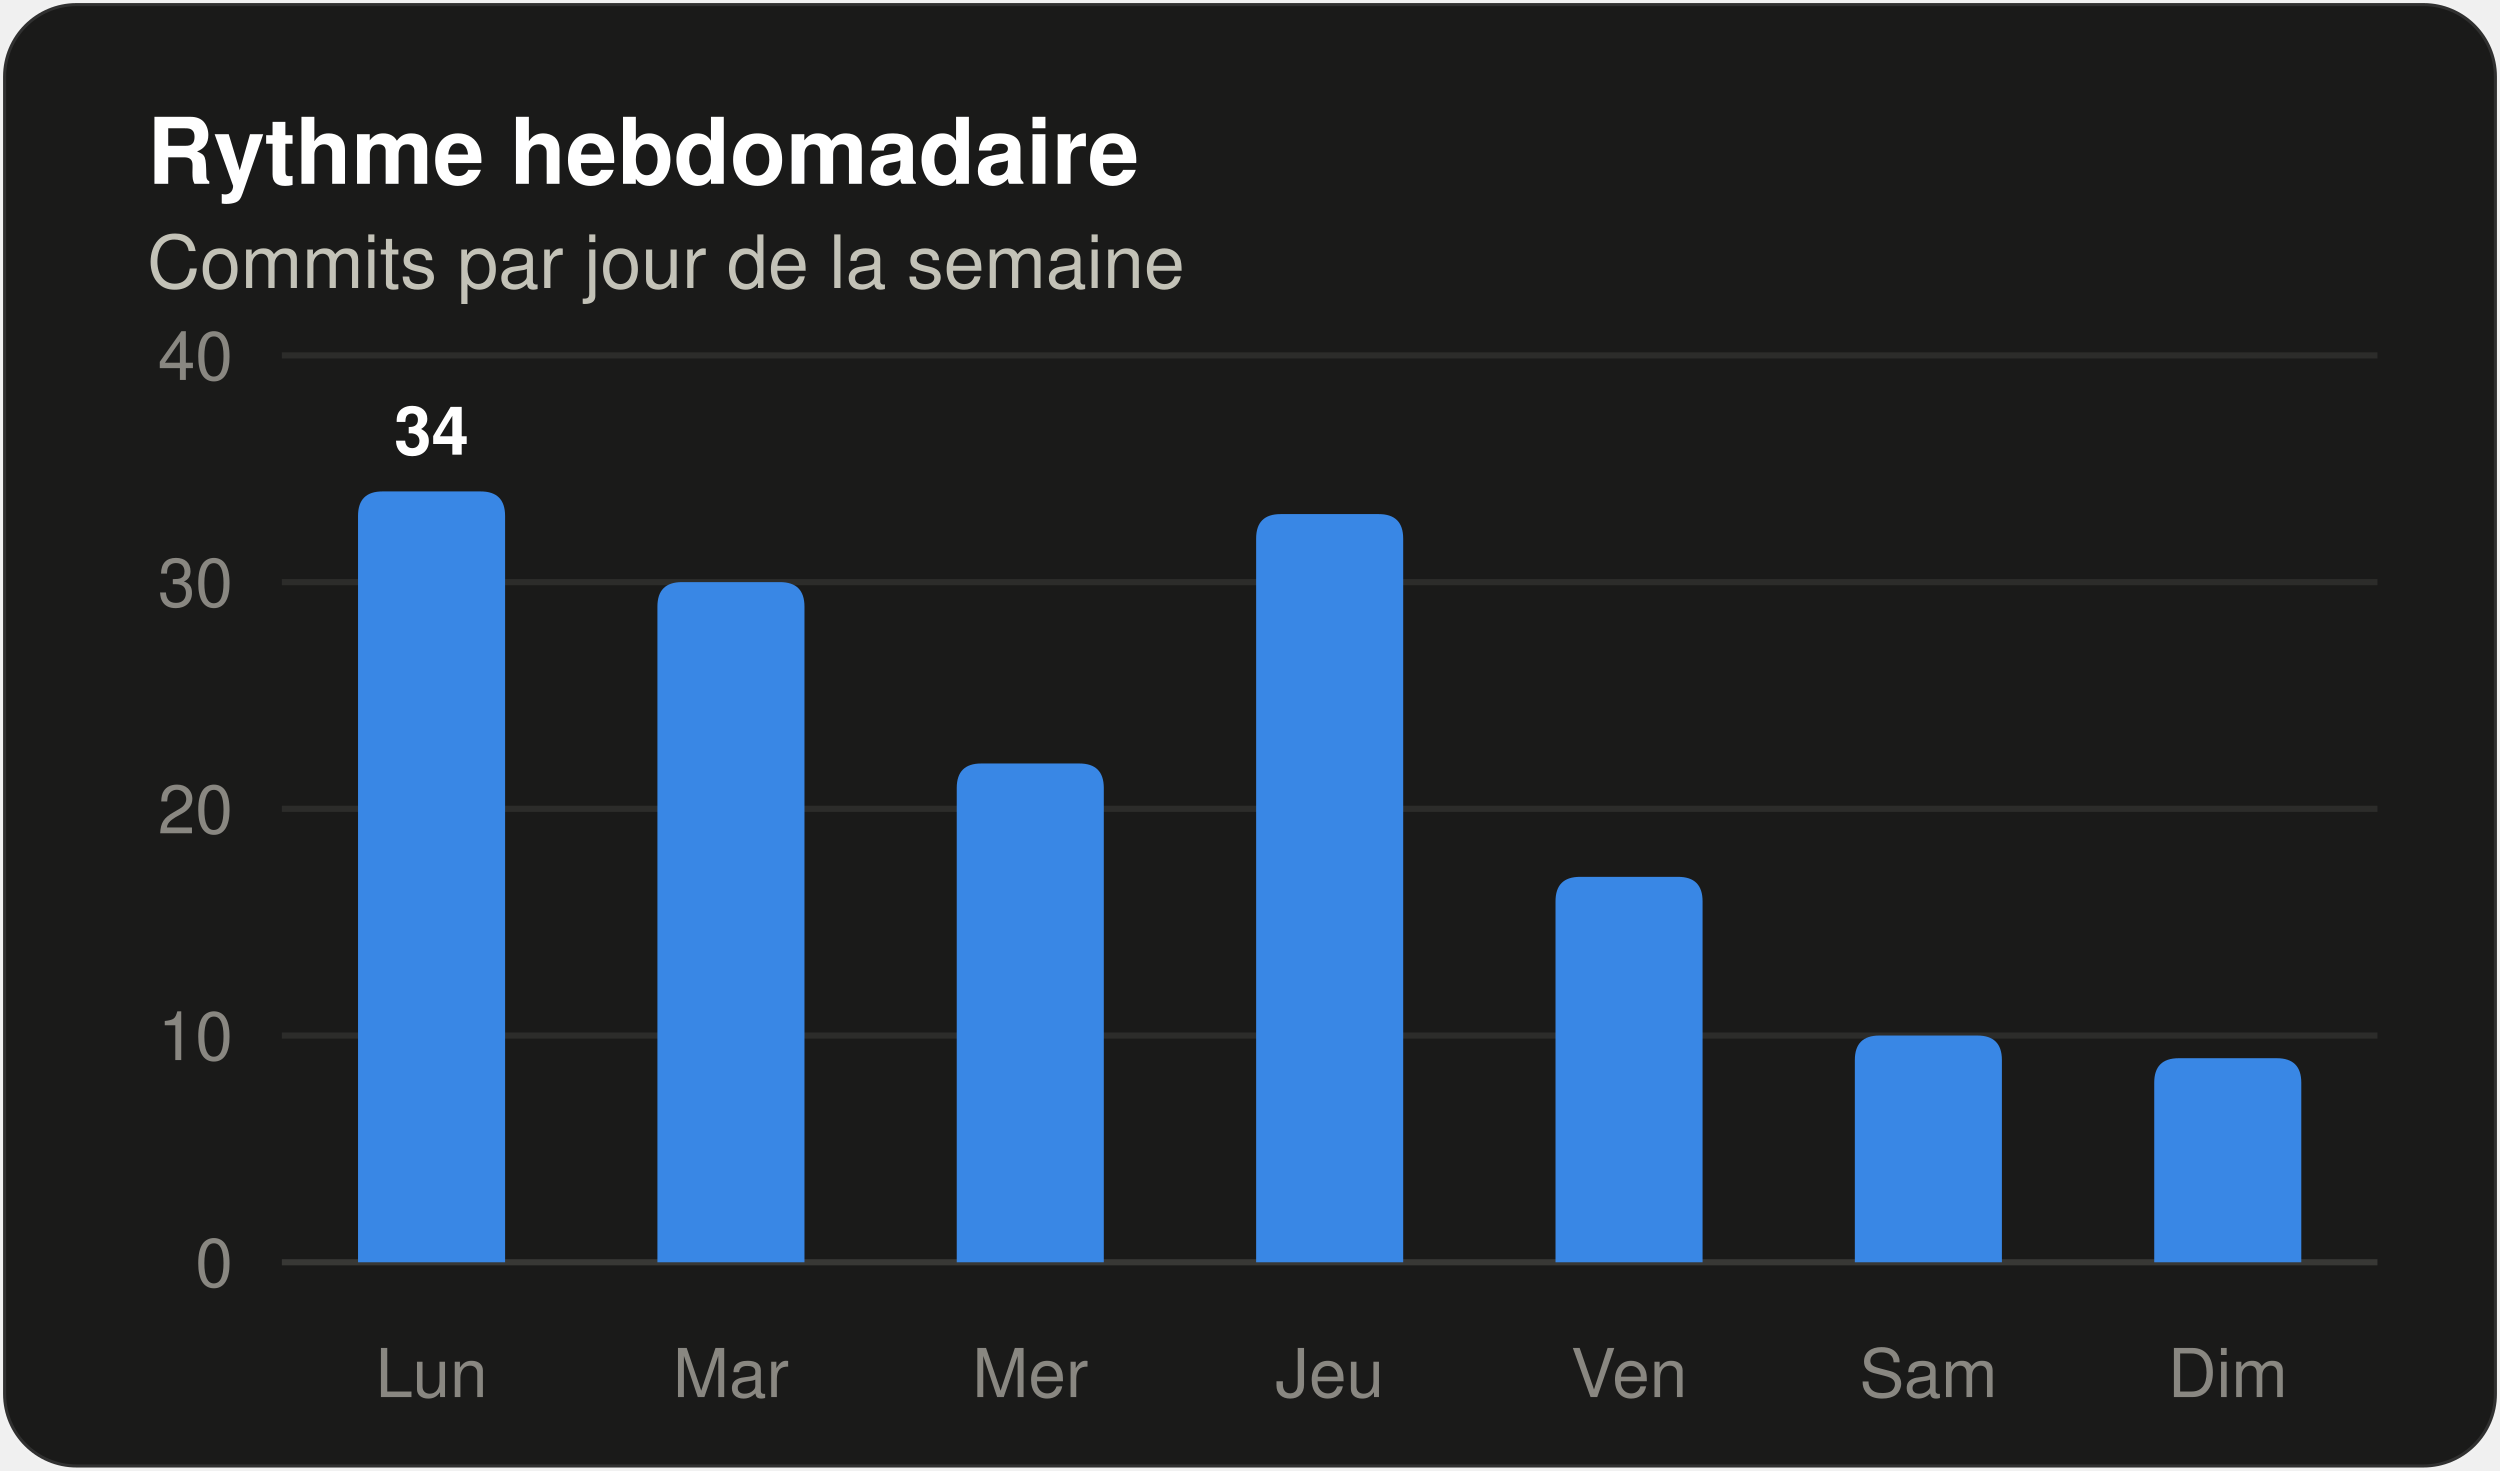
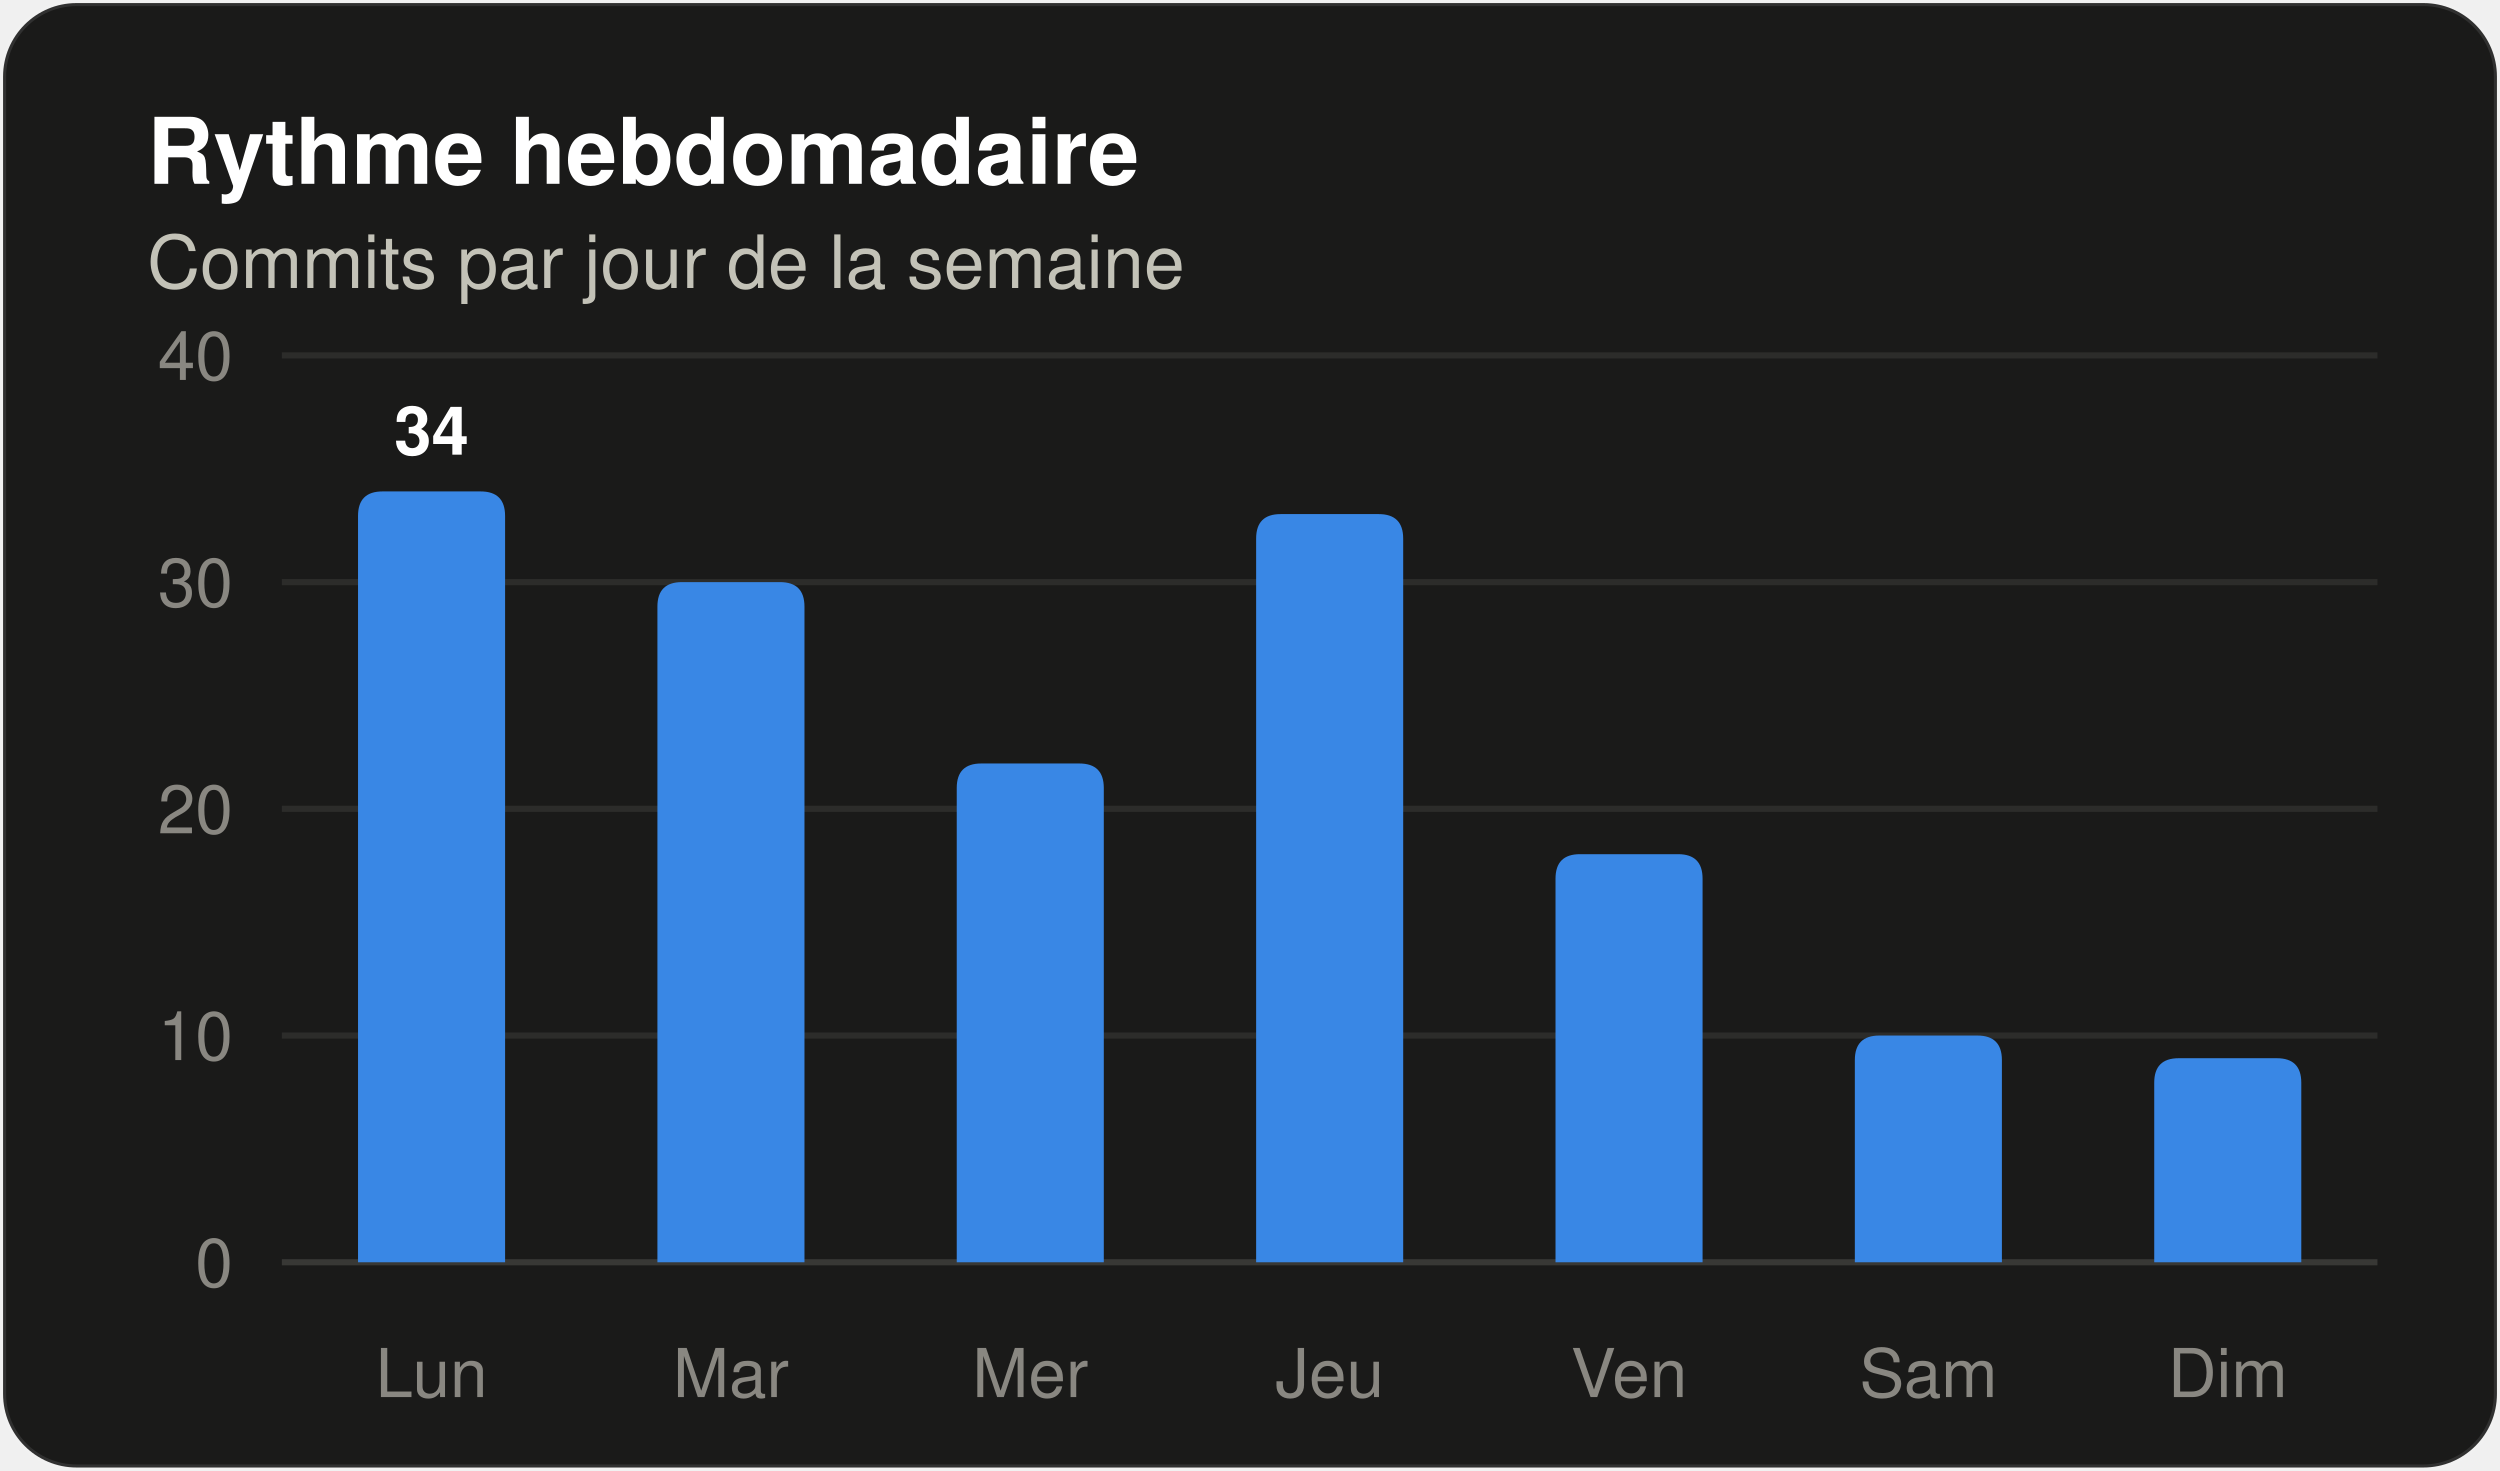
<svg xmlns="http://www.w3.org/2000/svg" width="408" height="240" viewBox="0 0 408 240" role="img" aria-label="Histogramme des commits par jour de la semaine" font-family="system-ui, 'Segoe UI', Ubuntu, Helvetica, Arial, sans-serif">
  <rect x="0.5" y="0.5" width="407" height="239" rx="12" fill="#1a1a19" stroke="rgba(255,255,255,0.10)" />
  <text x="24" y="30" font-size="15" fill="#ffffff" font-weight="600">Rythme hebdomadaire</text>
  <text x="24" y="47" font-size="12" fill="#c3c2b7">Commits par jour de la semaine</text>
  <line x1="46" y1="206.0" x2="388" y2="206.0" stroke="#383835" stroke-width="1" />
  <text x="38" y="210" font-size="11" fill="#898781" text-anchor="end" font-variant-numeric="tabular-nums">0</text>
  <line x1="46" y1="169.0" x2="388" y2="169.0" stroke="#2c2c2a" stroke-width="1" />
  <text x="38" y="173" font-size="11" fill="#898781" text-anchor="end" font-variant-numeric="tabular-nums">10</text>
  <line x1="46" y1="132.0" x2="388" y2="132.0" stroke="#2c2c2a" stroke-width="1" />
  <text x="38" y="136" font-size="11" fill="#898781" text-anchor="end" font-variant-numeric="tabular-nums">20</text>
  <line x1="46" y1="95.0" x2="388" y2="95.0" stroke="#2c2c2a" stroke-width="1" />
  <text x="38" y="99" font-size="11" fill="#898781" text-anchor="end" font-variant-numeric="tabular-nums">30</text>
  <line x1="46" y1="58.0" x2="388" y2="58.0" stroke="#2c2c2a" stroke-width="1" />
  <text x="38" y="62" font-size="11" fill="#898781" text-anchor="end" font-variant-numeric="tabular-nums">40</text>
  <path d="M 58.43 206.00 V 84.20 Q 58.43 80.20 62.43 80.20 H 78.43 Q 82.43 80.20 82.43 84.20 V 206.00 Z" fill="#3987e5" />
  <text x="70.429" y="74.2" font-size="11" fill="#ffffff" font-weight="600" text-anchor="middle">34</text>
  <text x="70.429" y="228" font-size="11" fill="#898781" text-anchor="middle">Lun</text>
  <path d="M 107.29 206.00 V 99.00 Q 107.29 95.00 111.29 95.00 H 127.29 Q 131.29 95.00 131.29 99.00 V 206.00 Z" fill="#3987e5" />
  <text x="119.286" y="228" font-size="11" fill="#898781" text-anchor="middle">Mar</text>
  <path d="M 156.14 206.00 V 128.60 Q 156.14 124.60 160.14 124.60 H 176.14 Q 180.14 124.60 180.14 128.60 V 206.00 Z" fill="#3987e5" />
  <text x="168.143" y="228" font-size="11" fill="#898781" text-anchor="middle">Mer</text>
  <path d="M 205.00 206.00 V 87.90 Q 205.00 83.90 209.00 83.90 H 225.00 Q 229.00 83.90 229.00 87.90 V 206.00 Z" fill="#3987e5" />
  <text x="217" y="228" font-size="11" fill="#898781" text-anchor="middle">Jeu</text>
-   <path d="M 253.86 206.00 V 147.10 Q 253.86 143.10 257.86 143.10 H 273.86 Q 277.86 143.10 277.86 147.10 V 206.00 Z" fill="#3987e5" />
+   <path d="M 253.86 206.00 V 143.40 Q 253.86 139.40 257.86 139.40 H 273.86 Q 277.86 139.40 277.86 143.40 V 206.00 Z" fill="#3987e5" />
  <text x="265.857" y="228" font-size="11" fill="#898781" text-anchor="middle">Ven</text>
  <path d="M 302.71 206.00 V 173.00 Q 302.71 169.00 306.71 169.00 H 322.71 Q 326.71 169.00 326.71 173.00 V 206.00 Z" fill="#3987e5" />
  <text x="314.714" y="228" font-size="11" fill="#898781" text-anchor="middle">Sam</text>
  <path d="M 351.57 206.00 V 176.70 Q 351.57 172.70 355.57 172.70 H 371.57 Q 375.57 172.70 375.57 176.70 V 206.00 Z" fill="#3987e5" />
  <text x="363.571" y="228" font-size="11" fill="#898781" text-anchor="middle">Dim</text>
</svg>
